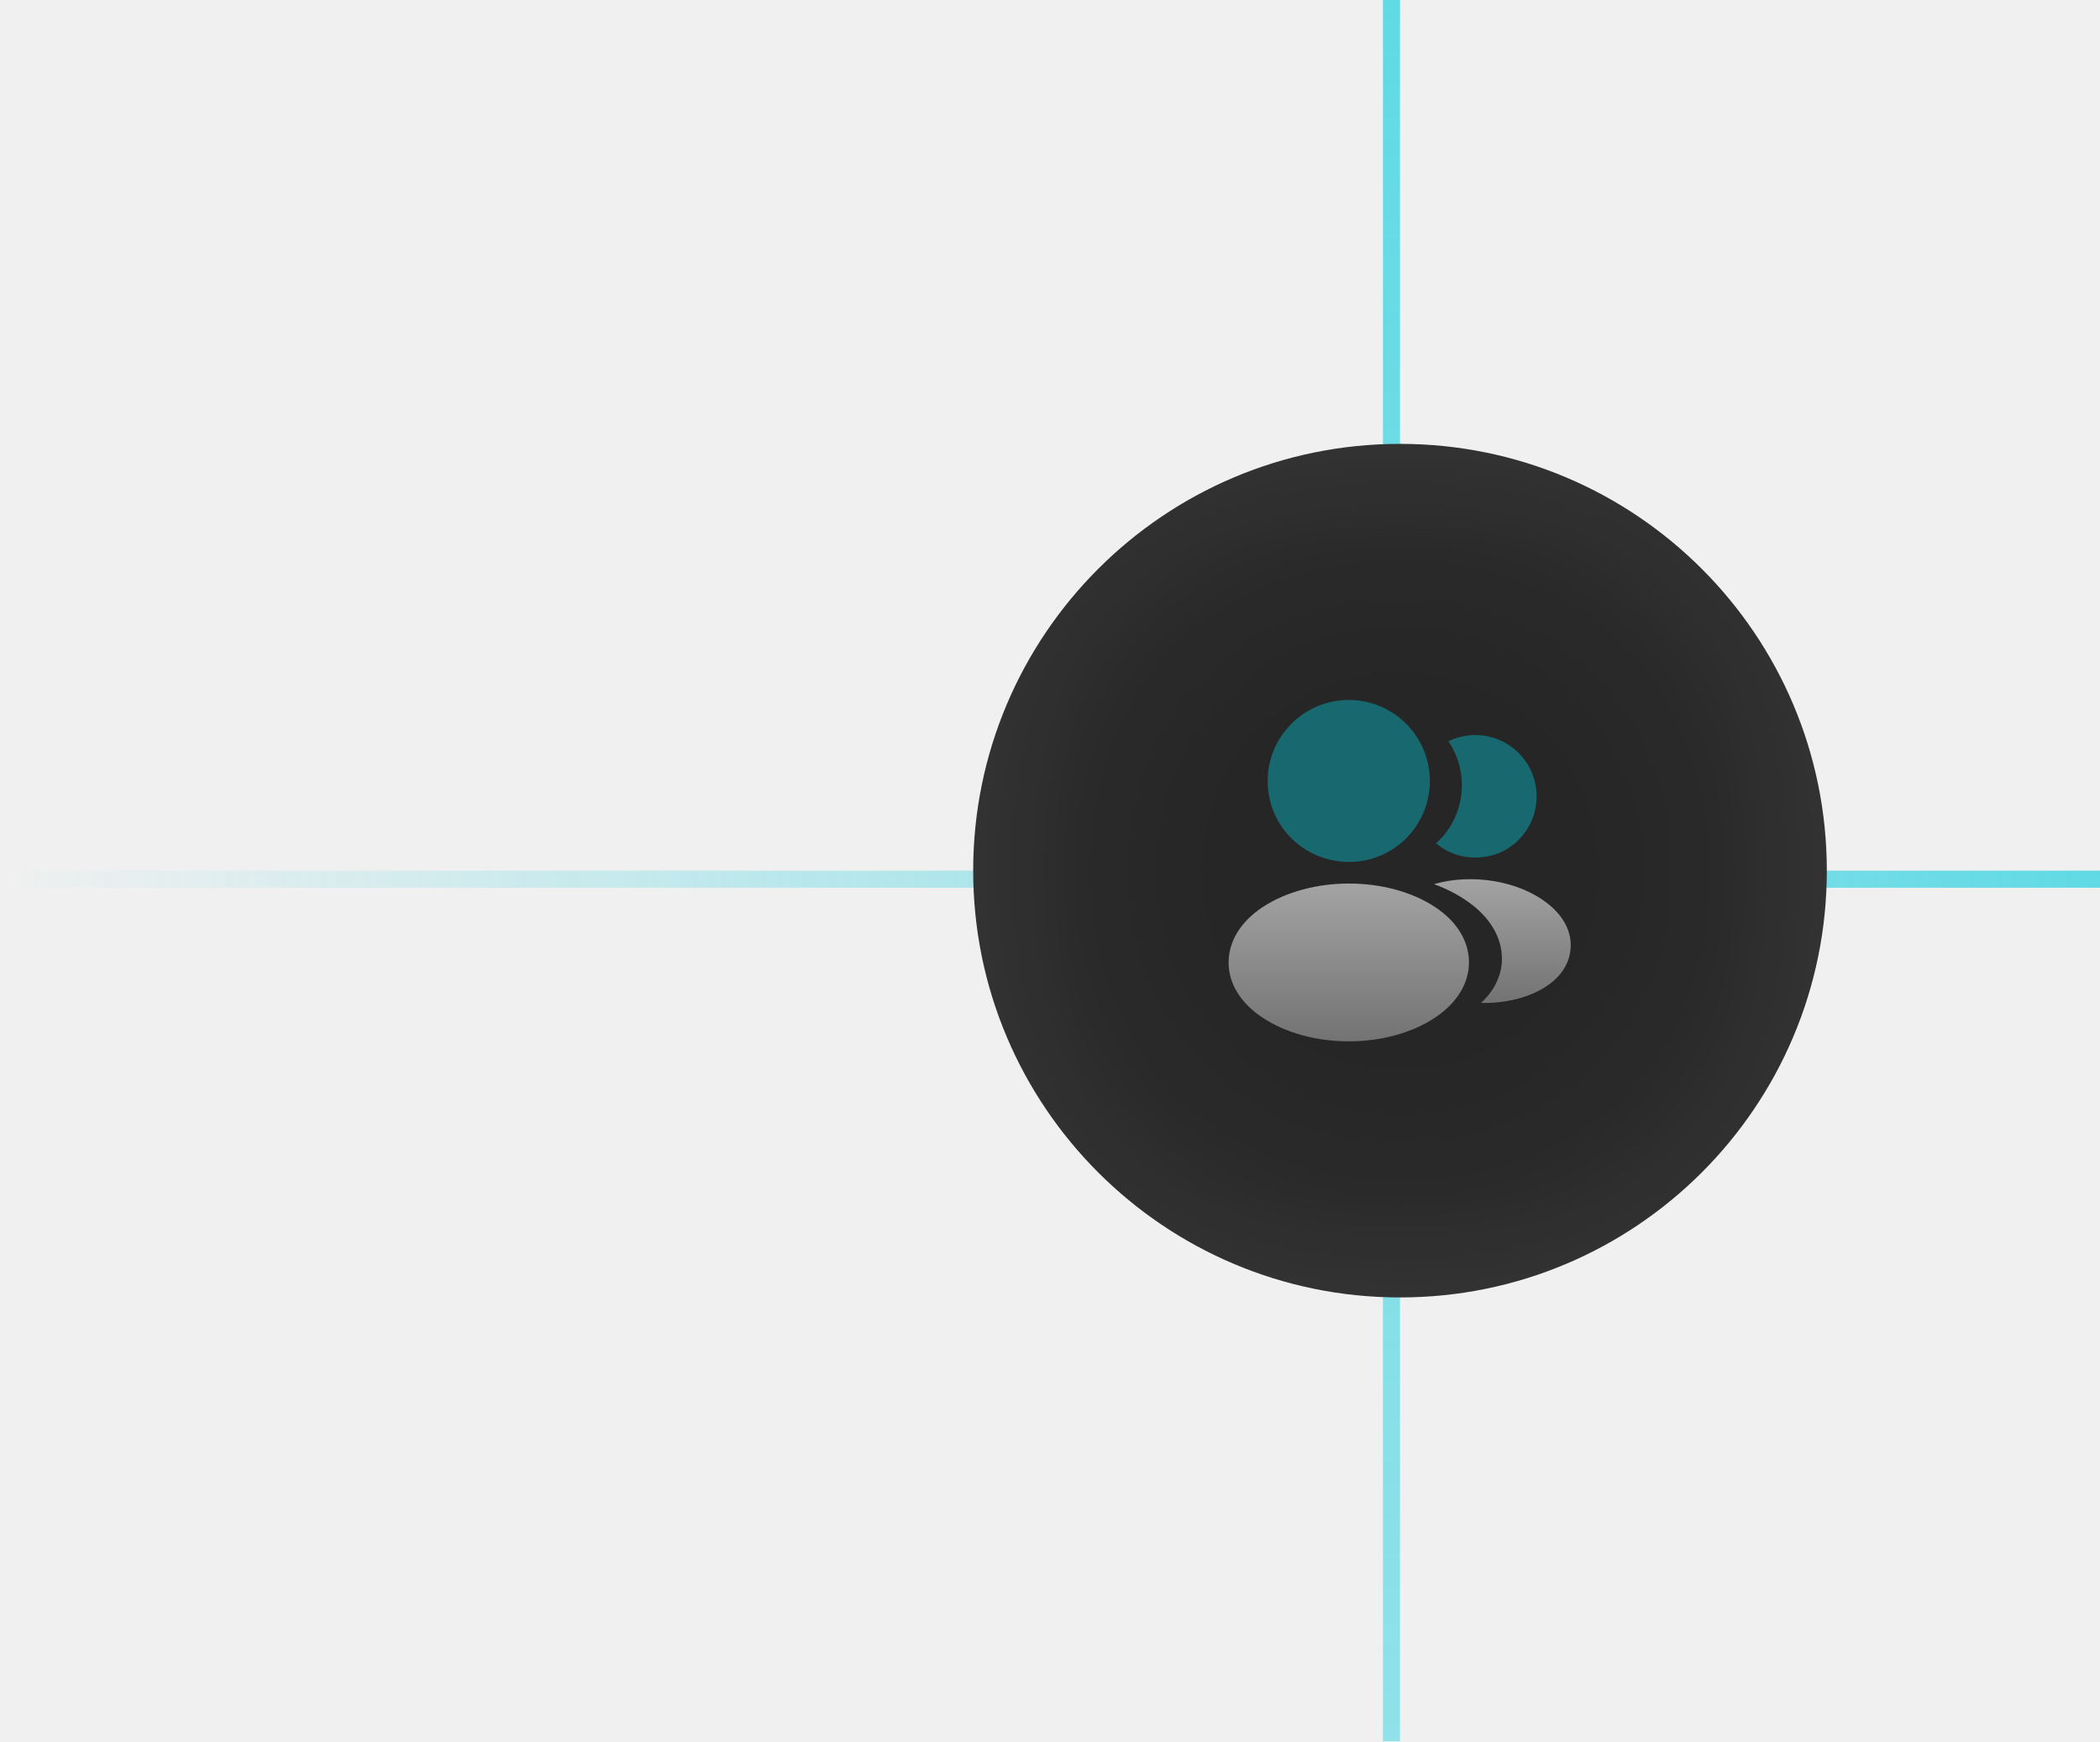
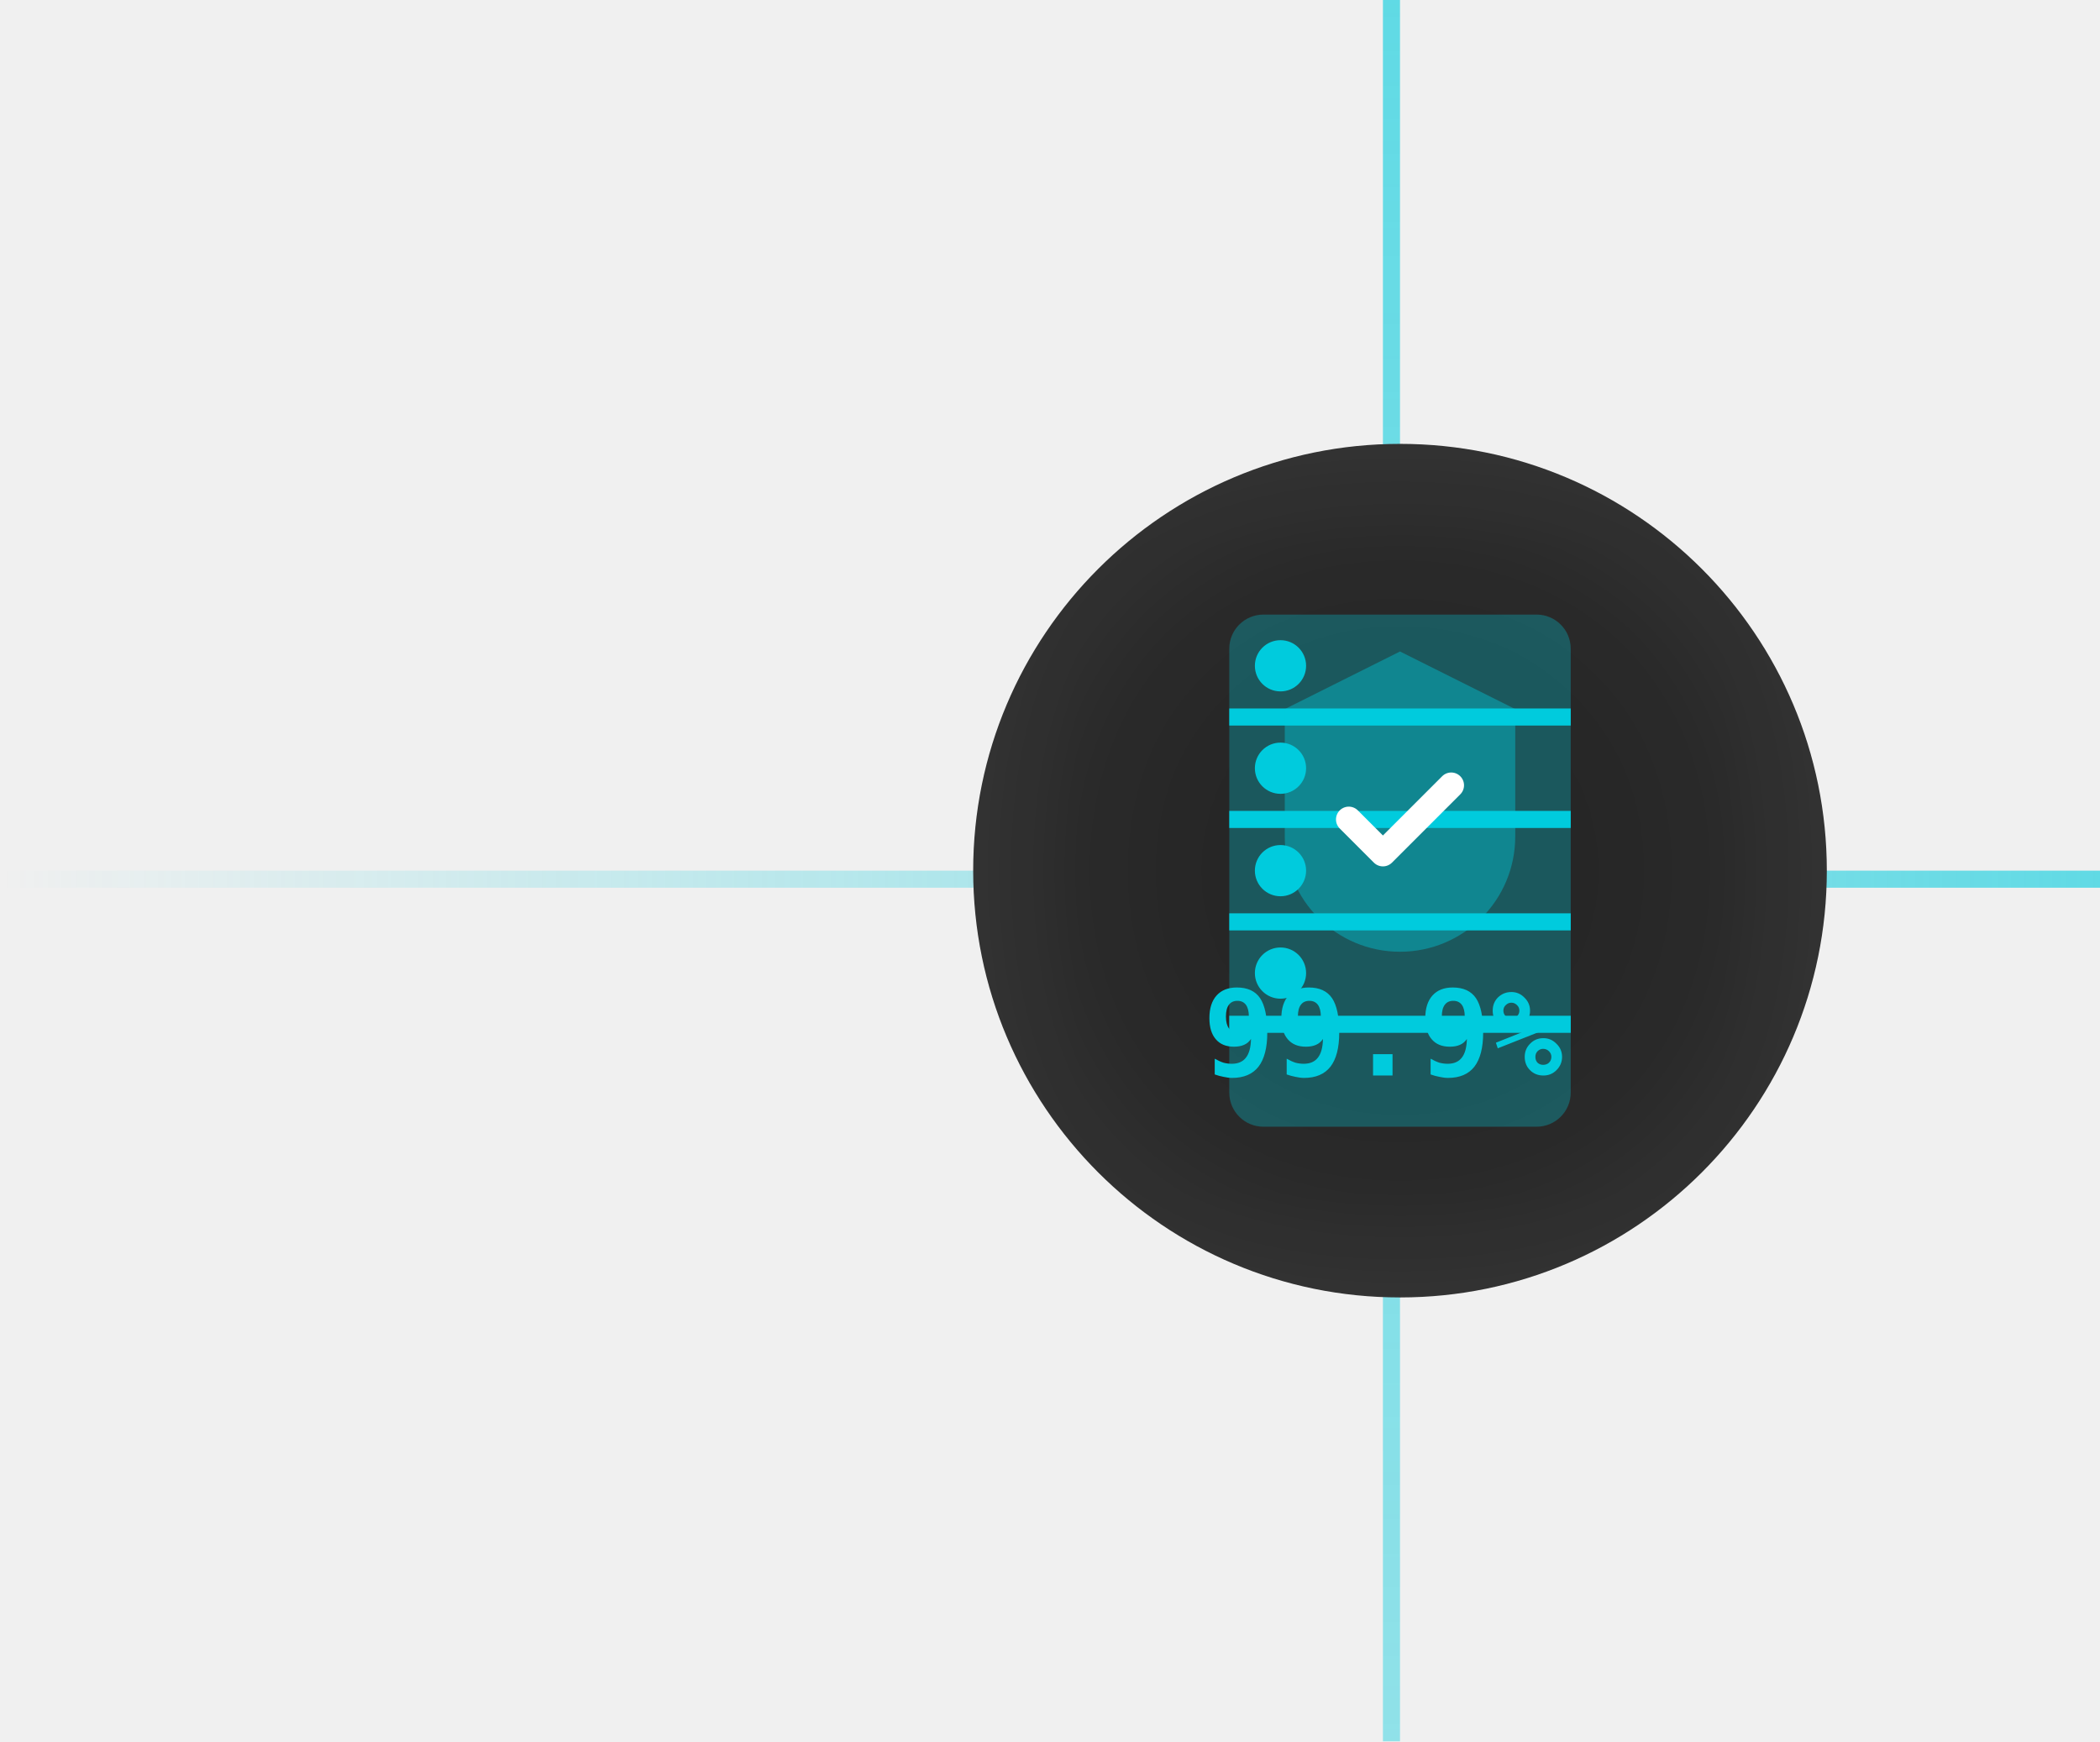
<svg xmlns="http://www.w3.org/2000/svg" width="123" height="102" viewBox="0 0 123 102" fill="none">
  <line x1="123" y1="51.5" x2="-4.37115e-08" y2="51.5" stroke="url(#paint0_linear_729_215)" />
  <line x1="81.5" y1="102" x2="81.5" y2="2.18557e-08" stroke="url(#paint1_linear_729_215)" />
  <g filter="url(#filter0_i_729_215)">
    <circle cx="82" cy="51" r="25" fill="#262626" />
  </g>
-   <path opacity="0.4" d="M79 41C76.38 41 74.25 43.13 74.25 45.75C74.25 48.32 76.26 50.4 78.88 50.49C78.96 50.48 79.04 50.48 79.1 50.49C79.12 50.49 79.13 50.49 79.15 50.49C79.16 50.49 79.16 50.49 79.17 50.49C81.73 50.4 83.74 48.32 83.75 45.75C83.75 43.13 81.62 41 79 41Z" fill="#00cbdd" />
-   <path d="M84.081 53.15C81.291 51.29 76.741 51.29 73.931 53.15C72.661 54 71.961 55.15 71.961 56.38C71.961 57.61 72.661 58.75 73.921 59.59C75.321 60.53 77.161 61 79.001 61C80.841 61 82.681 60.53 84.081 59.59C85.341 58.74 86.041 57.6 86.041 56.36C86.031 55.13 85.341 53.99 84.081 53.15Z" fill="url(#paint3_linear_729_215)" />
-   <path opacity="0.4" d="M89.989 46.34C90.149 48.28 88.769 49.98 86.859 50.21C86.849 50.21 86.849 50.21 86.839 50.21H86.809C86.749 50.21 86.689 50.21 86.639 50.23C85.669 50.28 84.779 49.97 84.109 49.4C85.139 48.48 85.729 47.1 85.609 45.6C85.539 44.79 85.259 44.05 84.839 43.42C85.219 43.23 85.659 43.11 86.109 43.07C88.069 42.9 89.819 44.36 89.989 46.34Z" fill="#00cbdd" />
-   <path d="M91.99 55.59C91.91 56.56 91.29 57.4 90.25 57.97C89.25 58.52 87.99 58.78 86.74 58.75C87.46 58.1 87.88 57.29 87.96 56.43C88.06 55.19 87.47 54 86.29 53.05C85.62 52.52 84.84 52.1 83.99 51.79C86.2 51.15 88.98 51.58 90.69 52.96C91.61 53.7 92.08 54.63 91.99 55.59Z" fill="url(#paint5_linear_729_215)" />
+   <rect x="72" y="36" width="20" height="30" rx="2" fill="#00cbdd" opacity="0.3" />
+   <line x1="72" y1="42" x2="92" y2="42" stroke="#00cbdd" stroke-width="1" />
+   <line x1="72" y1="48" x2="92" y2="48" stroke="#00cbdd" stroke-width="1" />
+   <line x1="72" y1="54" x2="92" y2="54" stroke="#00cbdd" stroke-width="1" />
+   <line x1="72" y1="60" x2="92" y2="60" stroke="#00cbdd" stroke-width="1" />
+   <circle cx="75" cy="39" r="1.5" fill="#00cbdd" />
+   <circle cx="75" cy="45" r="1.5" fill="#00cbdd" />
+   <circle cx="75" cy="51" r="1.5" fill="#00cbdd" />
+   <circle cx="75" cy="57" r="1.5" fill="#00cbdd" />
+   <path d="M82 39L88 42V49C88 52.314 85.314 55 82 55C78.686 55 76 52.314 76 49V42L82 39Z" fill="#00cbdd" opacity="0.4" stroke="#00cbdd" stroke-width="1.5" />
+   <path d="M79 48L81 50L85 46" stroke="#FFFFFF" stroke-width="1.5" stroke-linecap="round" stroke-linejoin="round" />
+   <text x="81" y="63" fill="#00cbdd" font-family="monospace" font-size="7" font-weight="bold" text-anchor="middle">99.9%</text>
  <defs>
    <filter id="filter0_i_729_215" x="57" y="26" width="50" height="50" filterUnits="userSpaceOnUse" color-interpolation-filters="sRGB">
      <feFlood flood-opacity="0" result="BackgroundImageFix" />
      <feBlend mode="normal" in="SourceGraphic" in2="BackgroundImageFix" result="shape" />
      <feColorMatrix in="SourceAlpha" type="matrix" values="0 0 0 0 0 0 0 0 0 0 0 0 0 0 0 0 0 0 127 0" result="hardAlpha" />
      <feMorphology radius="2" operator="erode" in="SourceAlpha" result="effect1_innerShadow_729_215" />
      <feOffset />
      <feGaussianBlur stdDeviation="6.5" />
      <feComposite in2="hardAlpha" operator="arithmetic" k2="-1" k3="1" />
      <feColorMatrix type="matrix" values="0 0 0 0 1 0 0 0 0 1 0 0 0 0 1 0 0 0 0.08 0" />
      <feBlend mode="normal" in2="shape" result="effect1_innerShadow_729_215" />
    </filter>
    <linearGradient id="paint0_linear_729_215" x1="123" y1="50.5" x2="4.37115e-08" y2="50.5" gradientUnits="userSpaceOnUse">
      <stop stop-color="#00cbdd" stop-opacity="0.6" />
      <stop offset="1" stop-color="#00cbdd" stop-opacity="0" />
    </linearGradient>
    <linearGradient id="paint1_linear_729_215" x1="82.5" y1="102" x2="82.5" y2="-2.18557e-08" gradientUnits="userSpaceOnUse">
      <stop stop-color="#00cbdd" stop-opacity="0.4" />
      <stop offset="1" stop-color="#00cbdd" stop-opacity="0.6" />
    </linearGradient>
-     <linearGradient id="paint2_linear_729_215" x1="79" y1="41" x2="79" y2="50.49" gradientUnits="userSpaceOnUse">
-       <stop stop-color="#A3A3A3" />
-       <stop offset="1" stop-color="#737373" />
-     </linearGradient>
-     <linearGradient id="paint3_linear_729_215" x1="79.001" y1="51.755" x2="79.001" y2="61" gradientUnits="userSpaceOnUse">
-       <stop stop-color="#A3A3A3" />
-       <stop offset="1" stop-color="#737373" />
-     </linearGradient>
-     <linearGradient id="paint4_linear_729_215" x1="87.056" y1="43.057" x2="87.056" y2="50.235" gradientUnits="userSpaceOnUse">
-       <stop stop-color="#A3A3A3" />
-       <stop offset="1" stop-color="#737373" />
-     </linearGradient>
-     <linearGradient id="paint5_linear_729_215" x1="87.996" y1="51.5" x2="87.996" y2="58.753" gradientUnits="userSpaceOnUse">
-       <stop stop-color="#A3A3A3" />
-       <stop offset="1" stop-color="#737373" />
-     </linearGradient>
  </defs>
</svg>
